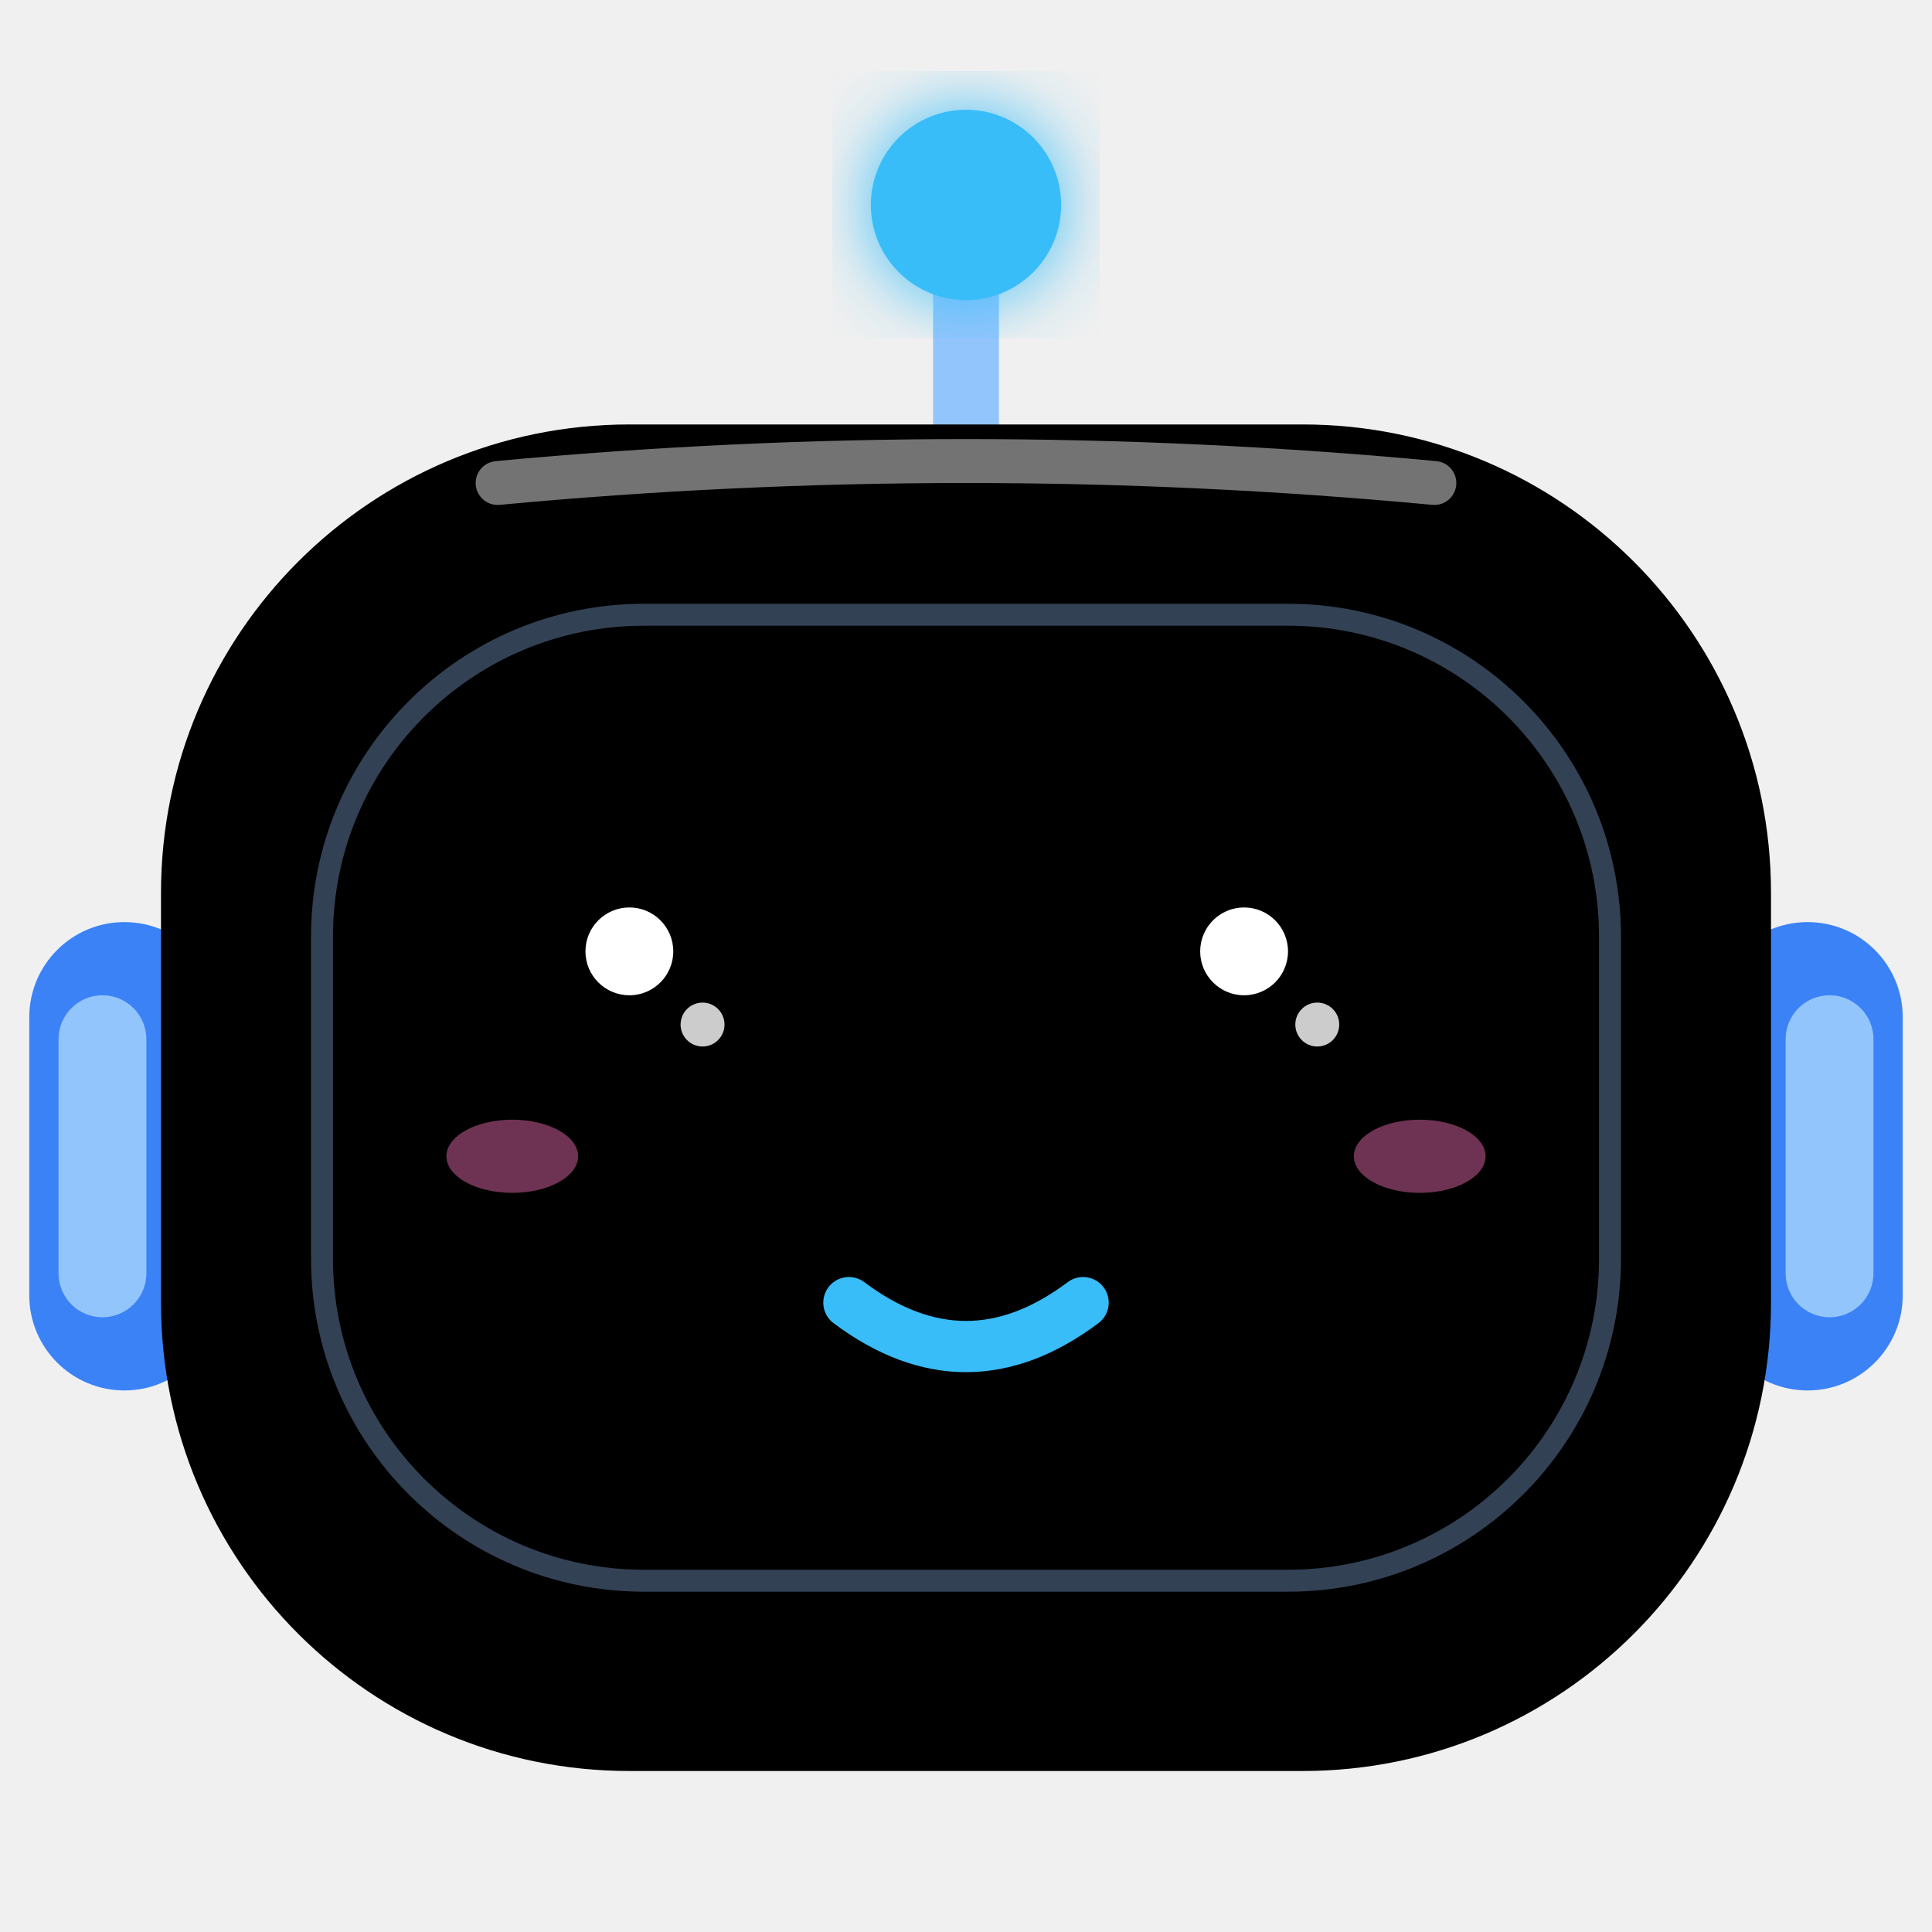
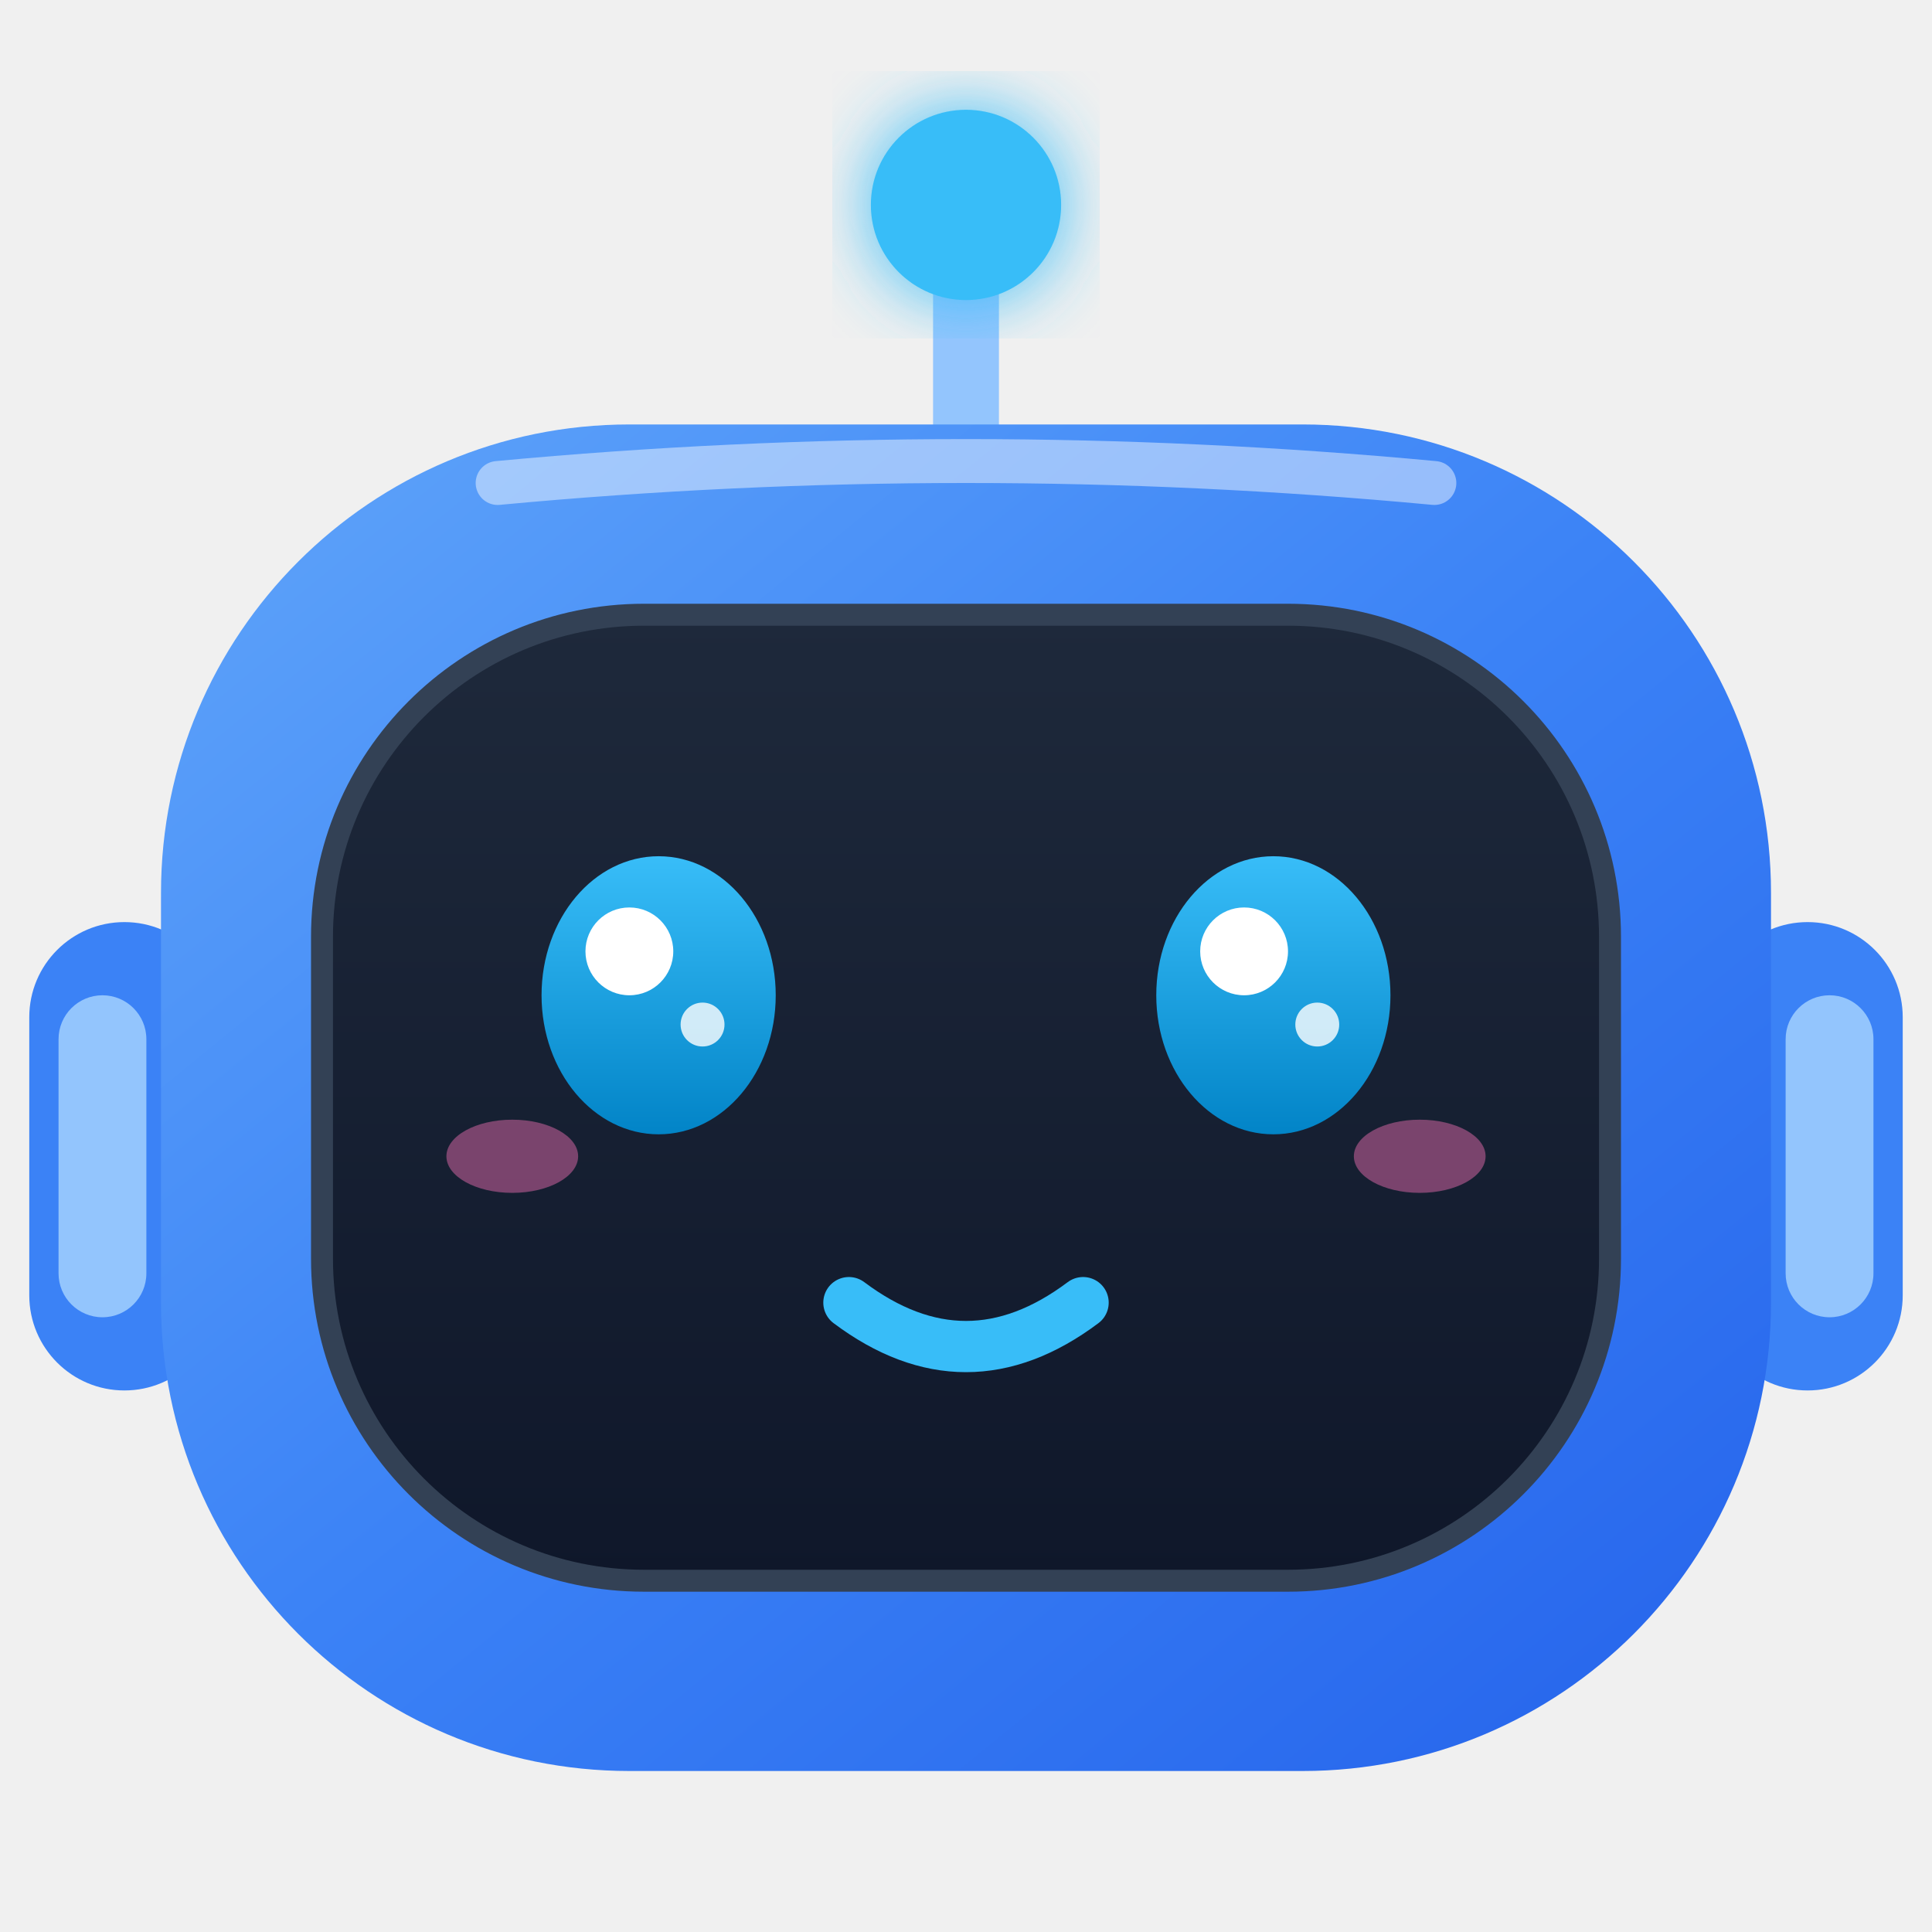
<svg xmlns="http://www.w3.org/2000/svg" viewBox="14 -5 132 132" width="128" height="128">
  <defs>
    <linearGradient id="pepeBodyGrad" x1="0" y1="0" x2="1" y2="1">
-       <stop offset="0%" stopColor="#60a5fa" />
-       <stop offset="50%" stopColor="#3b82f6" />
-       <stop offset="100%" stopColor="#2563eb" />
+       <stop offset="0%" stop-color="#60a5fa" />
+       <stop offset="50%" stop-color="#3b82f6" />
+       <stop offset="100%" stop-color="#2563eb" />
    </linearGradient>
    <linearGradient id="pepeFaceGrad" x1="0" y1="0" x2="0" y2="1">
-       <stop offset="0%" stopColor="#1e293b" />
-       <stop offset="100%" stopColor="#0f172a" />
+       <stop offset="0%" stop-color="#1e293b" />
+       <stop offset="100%" stop-color="#0f172a" />
    </linearGradient>
    <linearGradient id="pepeEyeGlow" x1="0" y1="0" x2="0" y2="1">
-       <stop offset="0%" stopColor="#38bdf8" />
-       <stop offset="100%" stopColor="#0284c7" />
+       <stop offset="0%" stop-color="#38bdf8" />
+       <stop offset="100%" stop-color="#0284c7" />
    </linearGradient>
    <filter id="pepeGlow" x="-20%" y="-20%" width="140%" height="140%">
      <feGaussianBlur stdDeviation="2.5" result="blur" />
      <feComposite in="SourceGraphic" in2="blur" operator="over" />
    </filter>
  </defs>
  <path d="M80 24 V13" stroke="#93c5fd" stroke-width="4.5" stroke-linecap="round" />
  <circle cx="80" cy="9" r="6.5" fill="#38bdf8" filter="url(#pepeGlow)" />
  <rect x="16" y="58" width="13" height="32" rx="6.5" fill="#3b82f6" />
  <rect x="18" y="63" width="6" height="22" rx="3" fill="#93c5fd" />
  <rect x="131" y="58" width="13" height="32" rx="6.5" fill="#3b82f6" />
  <rect x="136" y="63" width="6" height="22" rx="3" fill="#93c5fd" />
  <rect x="25" y="24" width="110" height="92" rx="32" fill="url(#pepeBodyGrad)" />
  <path d="M48 28 Q80 25 112 28" stroke="rgba(255,255,255,0.45)" stroke-width="3" stroke-linecap="round" fill="none" />
  <rect x="36" y="37" width="88" height="66" rx="22" fill="url(#pepeFaceGrad)" />
  <rect x="36" y="37" width="88" height="66" rx="22" fill="none" stroke="#334155" stroke-width="1.5" />
  <g>
    <ellipse cx="59" cy="63" rx="8" ry="9.5" fill="url(#pepeEyeGlow)" />
    <circle cx="57" cy="60" r="3" fill="#ffffff" />
    <circle cx="62" cy="65" r="1.5" fill="#ffffff" opacity="0.8" />
    <ellipse cx="101" cy="63" rx="8" ry="9.5" fill="url(#pepeEyeGlow)" />
    <circle cx="99" cy="60" r="3" fill="#ffffff" />
    <circle cx="104" cy="65" r="1.5" fill="#ffffff" opacity="0.8" />
  </g>
  <ellipse cx="49" cy="74" rx="4.5" ry="2.5" fill="#f472b6" opacity="0.45" />
  <ellipse cx="111" cy="74" rx="4.5" ry="2.5" fill="#f472b6" opacity="0.45" />
  <path d="M72 84 Q80 90 88 84" fill="none" stroke="#38bdf8" stroke-width="3.5" stroke-linecap="round" />
</svg>
